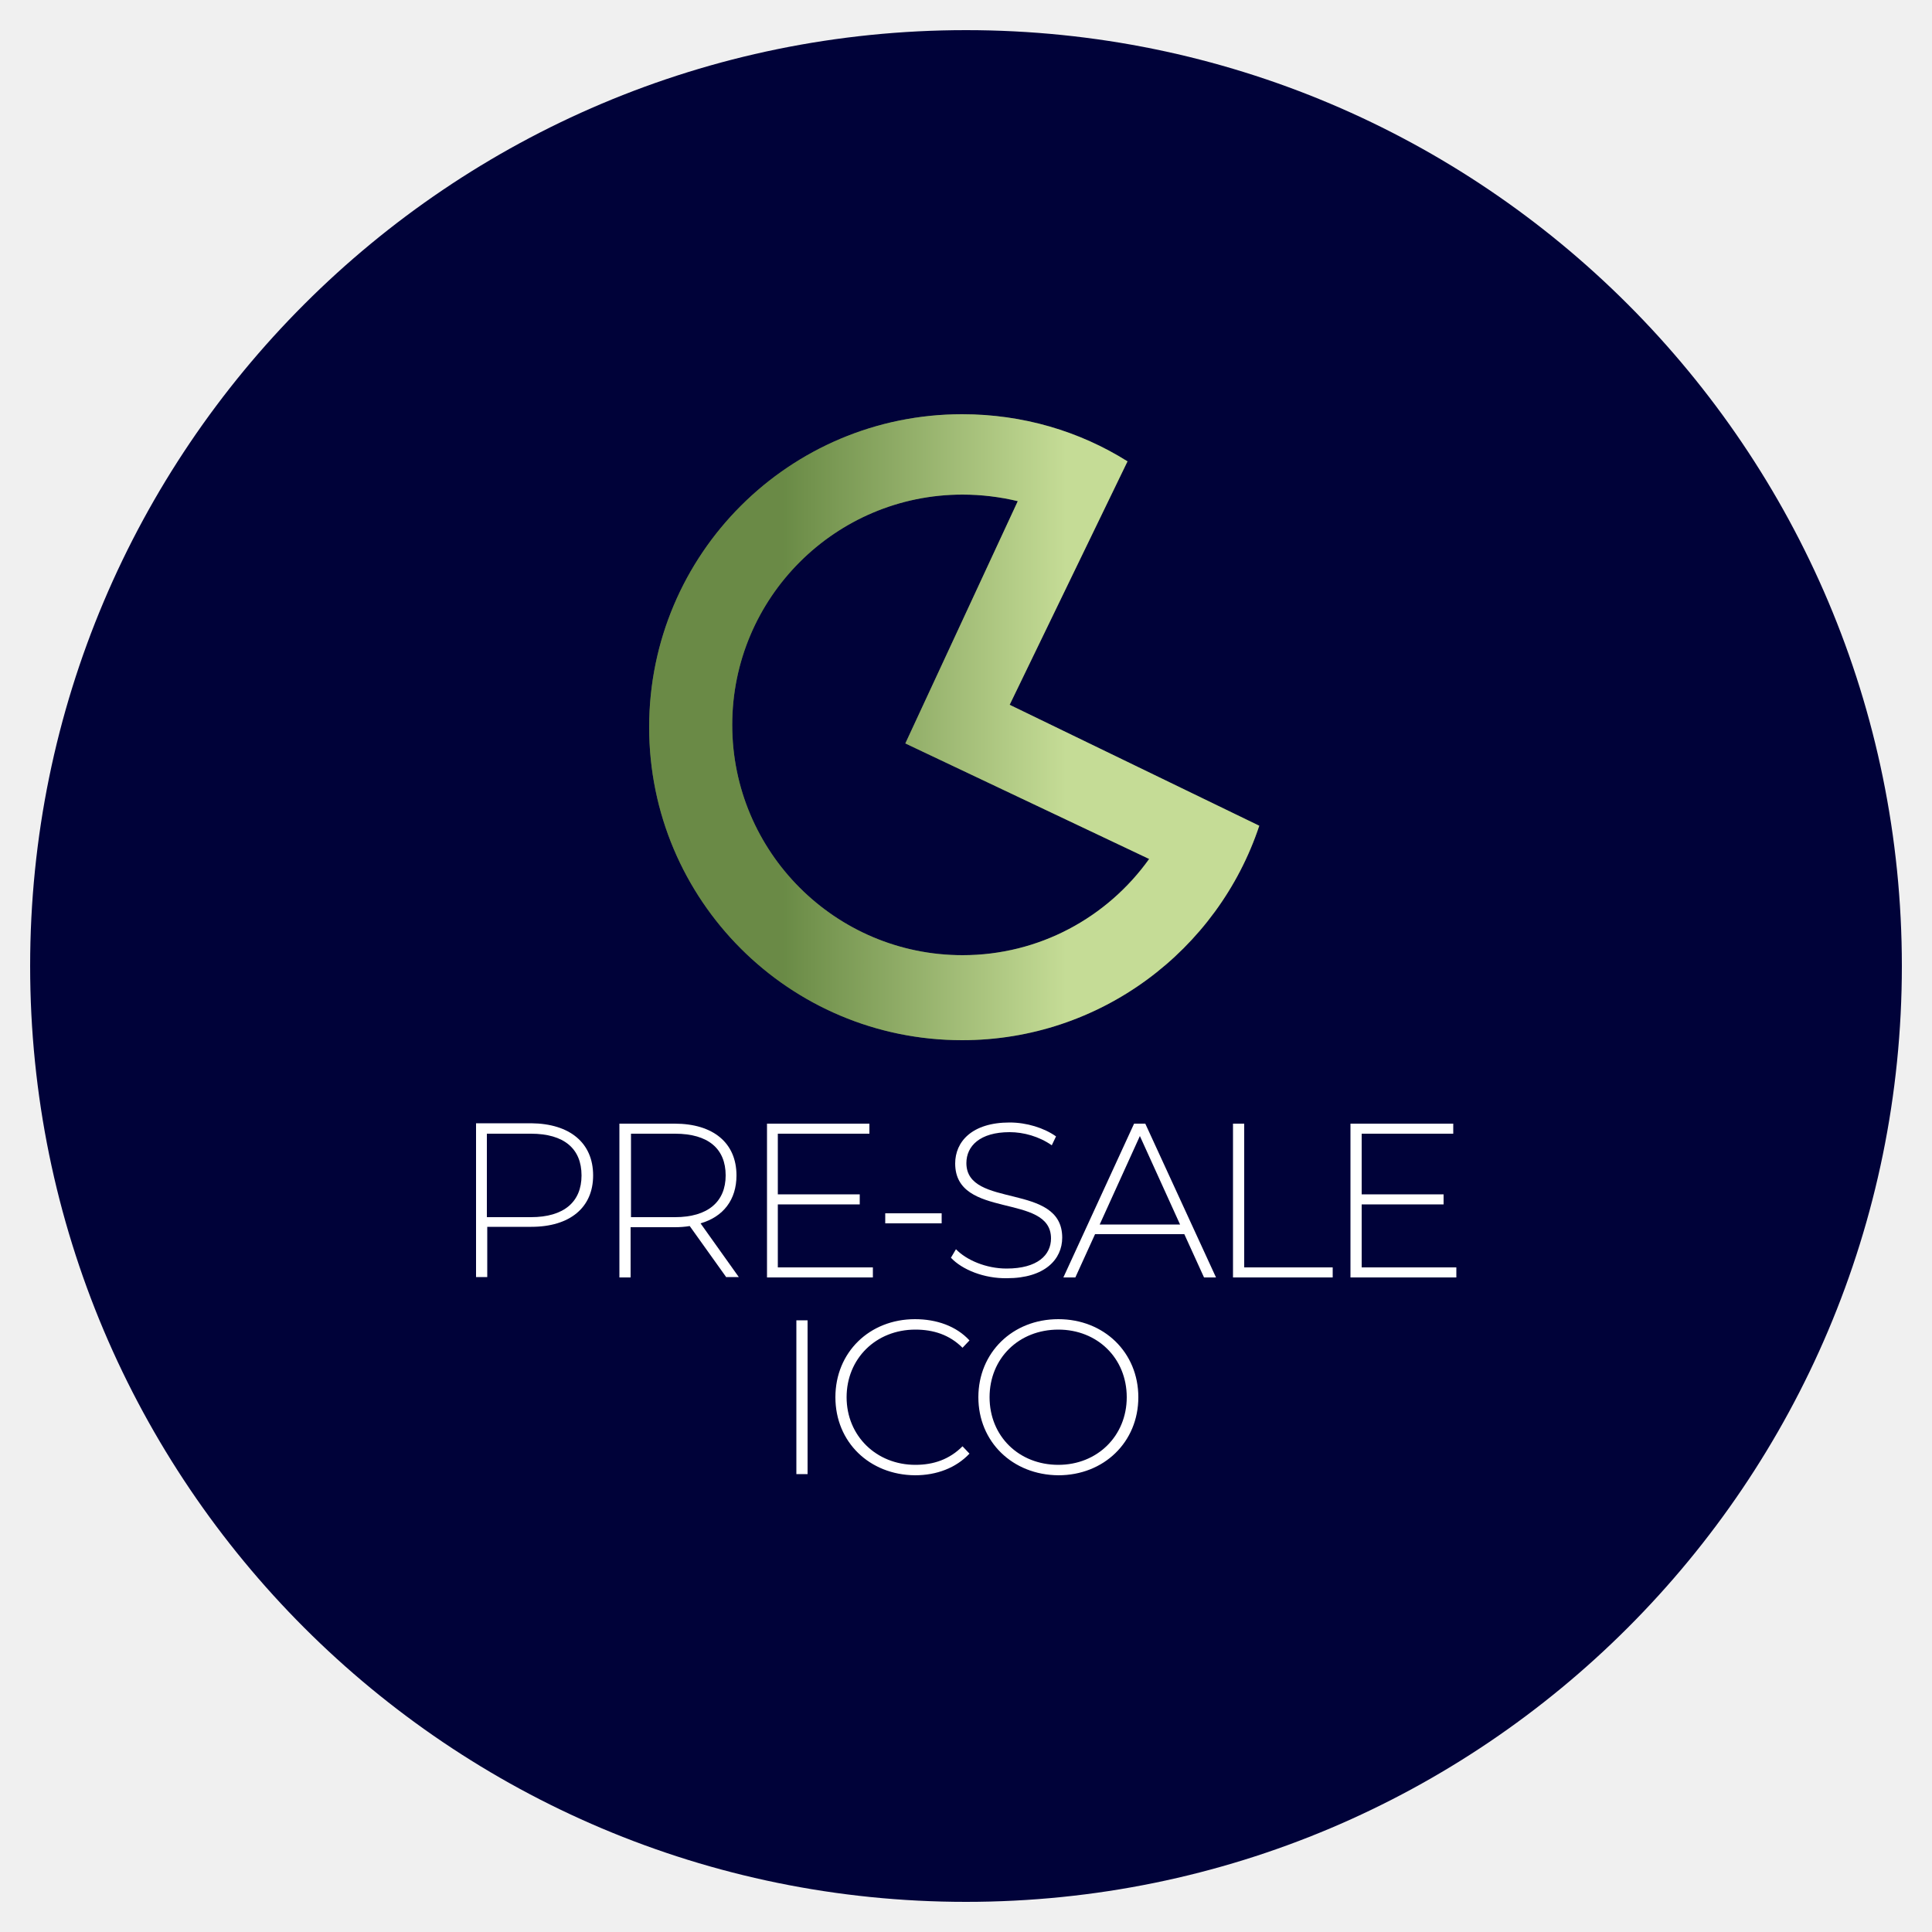
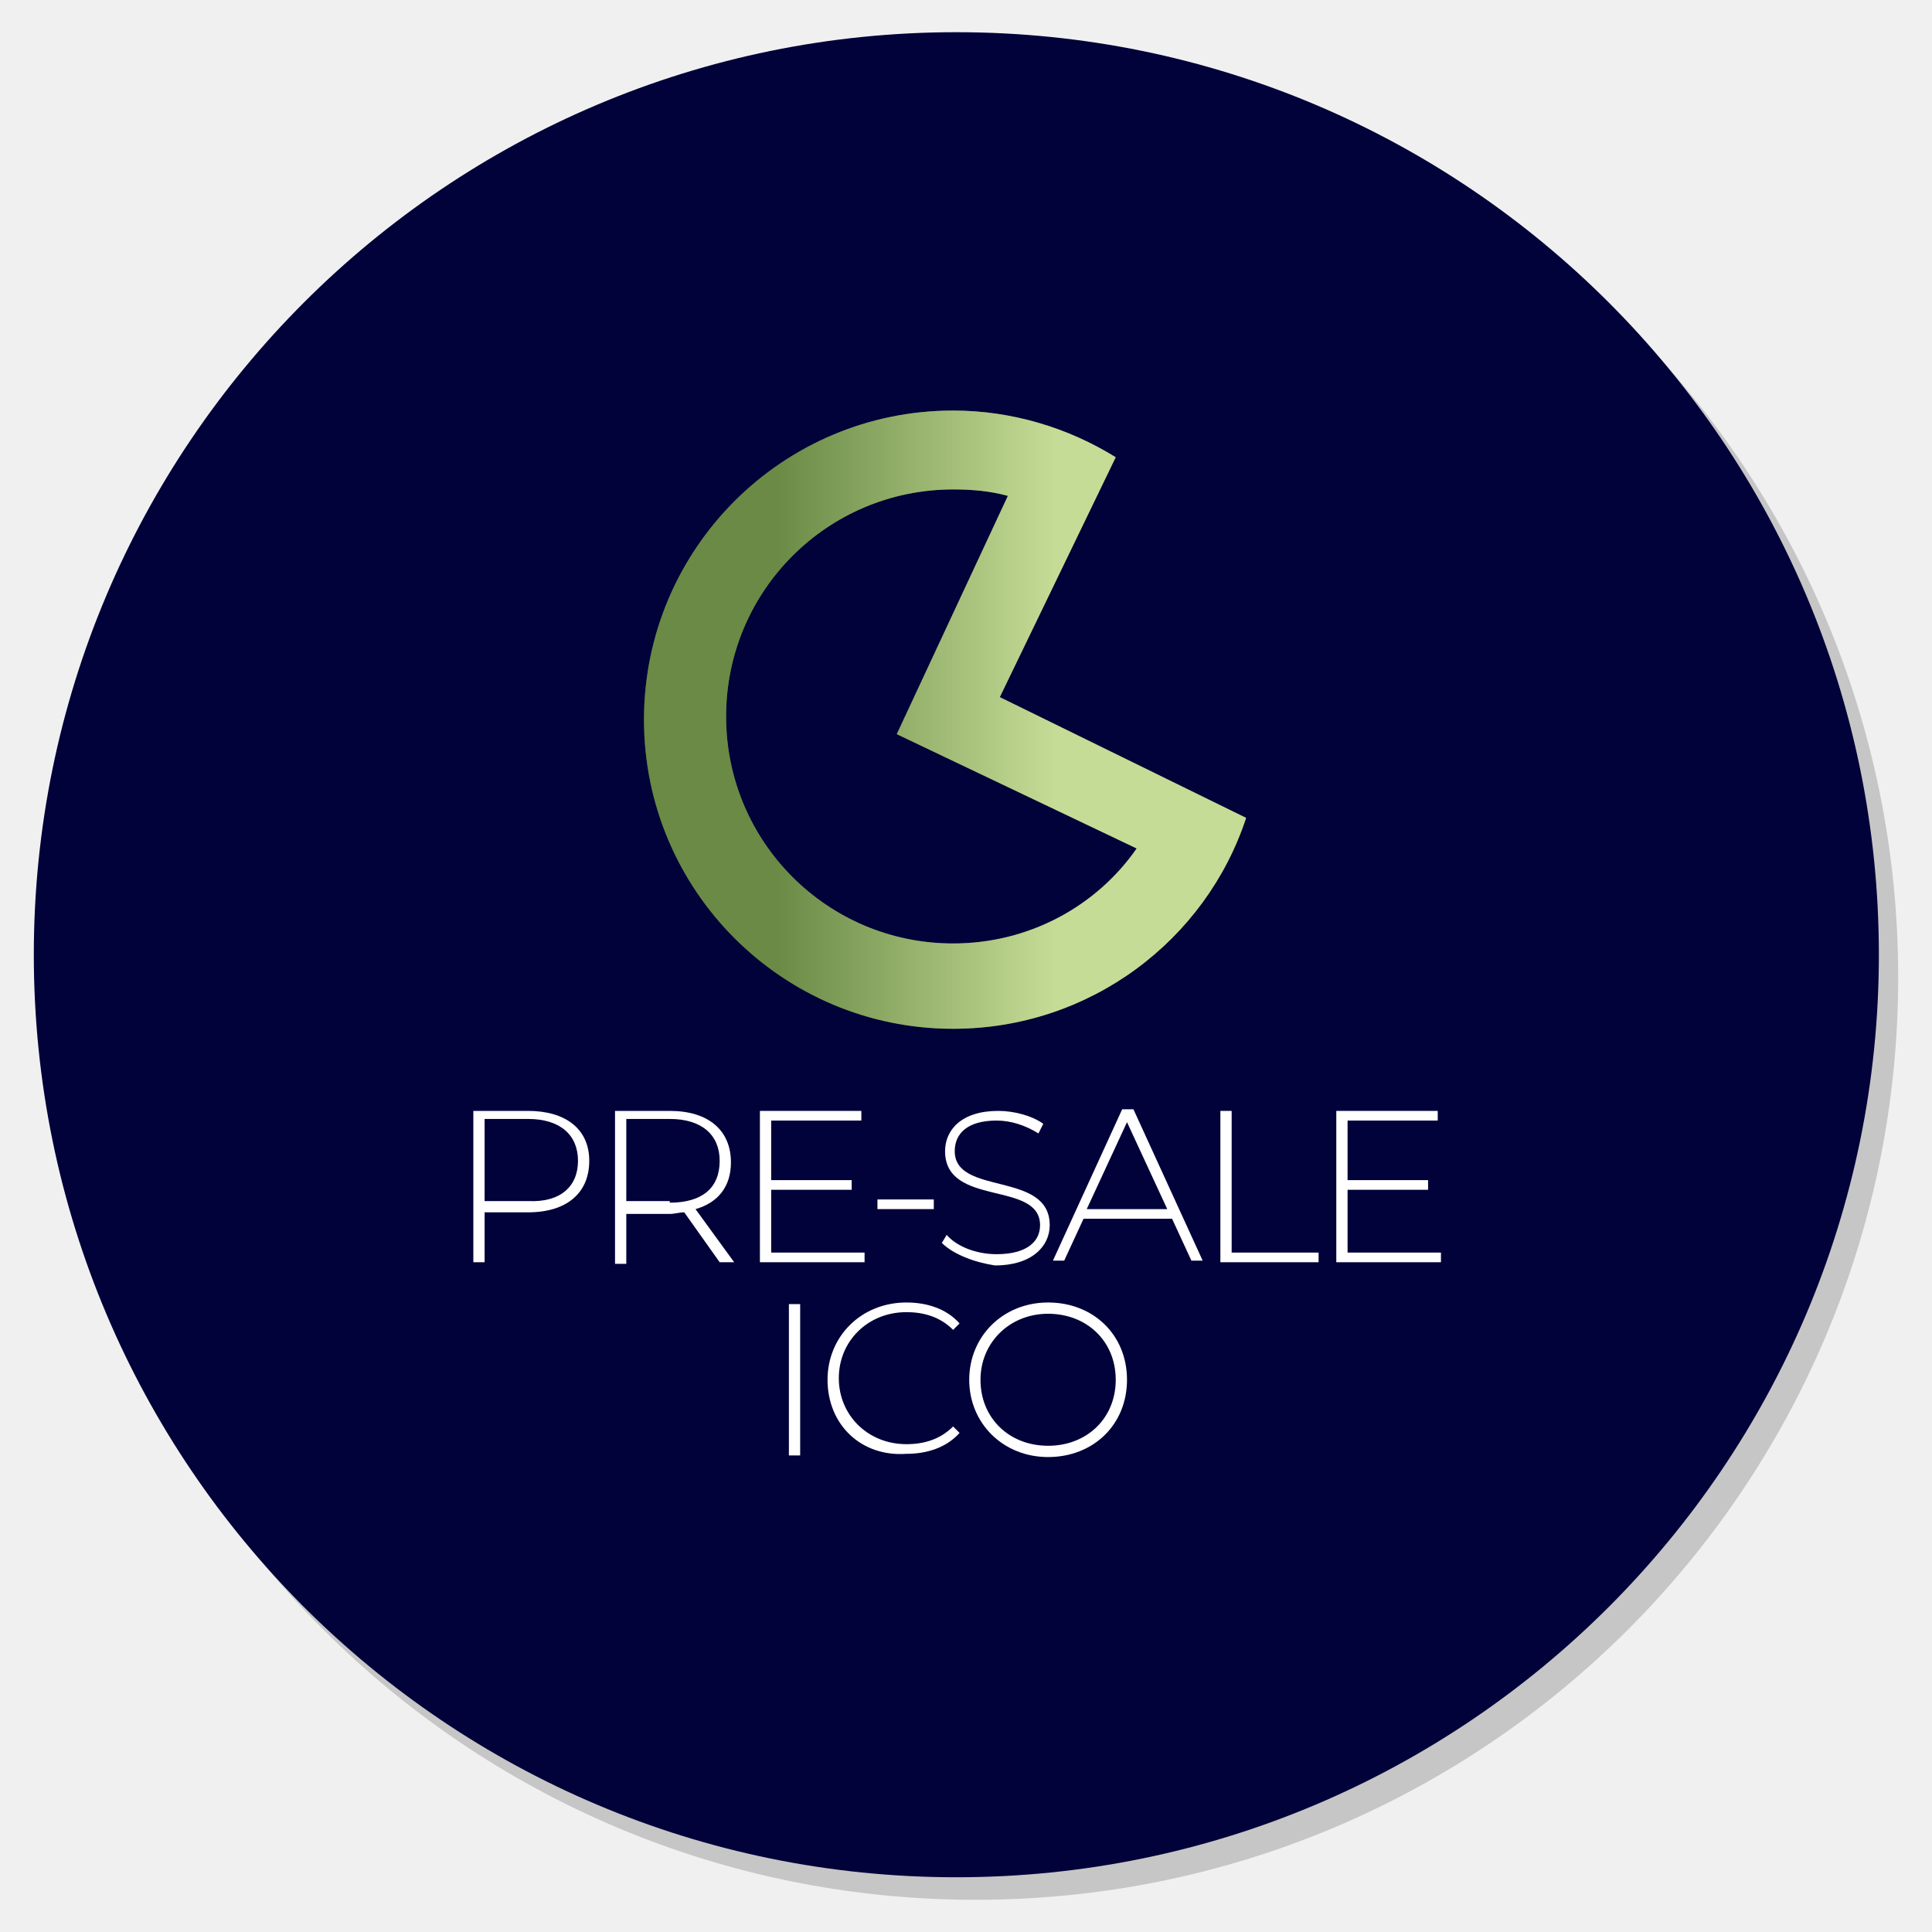
- <svg xmlns="http://www.w3.org/2000/svg" version="1.1" x="0px" y="0px" viewBox="0 0 500 500" style="enable-background:new 0 0 500 500;" xml:space="preserve">
+ <svg xmlns="http://www.w3.org/2000/svg" version="1.1" x="0px" y="0px" viewBox="0 0 120 120" style="enable-background:new 0 0 120 120;" xml:space="preserve">
  <style type="text/css">
- 	.st0{fill:#000239;}
- 	.st1{fill:#9DC44D;}
- 	.st2{opacity:0.41;fill:url(#SVGID_1_);}
- 	.st3{fill:#FFFFFF;}
+ 	.st0{fill:#C6C6C6;}
+ 	.st1{fill:#000239;}
+ 	.st2{fill:#9DC44D;}
+ 	.st3{opacity:0.41;fill:url(#SVGID_1_);}
+ 	.st4{fill:#FFFFFF;}
</style>
  <g id="BACKGROUND">
-     <circle class="st0" cx="250" cy="250" r="242.2" />
-   </g>
+ </g>
  <g id="OBJECTS">
</g>
  <g id="DESIGNED_BY_FREEPIK_1_">
    <g>
-       <path class="st1" d="M261.3,182.4l30.5-63c-12.4-7.8-27.1-12.2-42.8-12.2c-44.7,0-81,36.2-81,81c0,44.7,36.2,81,81,81    c35.8,0,66.2-23.3,76.9-55.5L261.3,182.4z M249.1,247.2c-32.9,0-59.6-26.7-59.6-59.6c0-32.9,26.7-59.6,59.6-59.6    c4.9,0,9.7,0.6,14.3,1.7l-29.1,62.7l63.1,29.9C286.6,237.4,269,247.2,249.1,247.2z" />
-       <linearGradient id="SVGID_1_" gradientUnits="userSpaceOnUse" x1="168.089" y1="188.181" x2="325.911" y2="188.181">
-         <stop offset="0.22" style="stop-color:#1F373A" />
-         <stop offset="0.684" style="stop-color:#FFFFFF" />
-       </linearGradient>
-       <path class="st2" d="M261.3,182.4l30.5-63c-12.4-7.8-27.1-12.2-42.8-12.2c-44.7,0-81,36.2-81,81c0,44.7,36.2,81,81,81    c35.8,0,66.2-23.3,76.9-55.5L261.3,182.4z M249.1,247.2c-32.9,0-59.6-26.7-59.6-59.6c0-32.9,26.7-59.6,59.6-59.6    c4.9,0,9.7,0.6,14.3,1.7l-29.1,62.7l63.1,29.9C286.6,237.4,269,247.2,249.1,247.2z" />
-     </g>
-     <g>
+       <circle class="st0" cx="60.6" cy="60.7" r="57.3" />
+       <circle class="st1" cx="59.4" cy="59.3" r="57.3" />
      <g>
-         <path class="st3" d="M153.5,304.2c0,8.3-6,13.3-16,13.3h-11.4v13h-2.9v-39.8h14.3C147.5,290.8,153.5,295.8,153.5,304.2z      M150.5,304.2c0-6.9-4.5-10.8-13.1-10.8h-11.4V315h11.4C146,315,150.5,311,150.5,304.2z" />
-         <path class="st3" d="M188,330.6l-9.5-13.3c-1.2,0.2-2.5,0.3-3.9,0.3h-11.4v13h-2.9v-39.8h14.3c10,0,16,5,16,13.4     c0,6.3-3.4,10.7-9.3,12.4l9.9,13.9H188z M174.7,315c8.5,0,13.1-4,13.1-10.8c0-6.9-4.5-10.8-13.1-10.8h-11.4V315H174.7z" />
-         <path class="st3" d="M225.9,328v2.6h-27.4v-39.8H225v2.6h-23.7v15.7h21.2v2.6h-21.2V328H225.9z" />
-         <path class="st3" d="M229.1,314h14.6v2.6h-14.6V314z" />
-         <path class="st3" d="M246.1,325.5l1.3-2.2c2.7,2.8,7.8,5,13.1,5c8,0,11.5-3.5,11.5-7.8c0-11.9-24.8-4.8-24.8-19.4     c0-5.6,4.3-10.6,14.1-10.6c4.4,0,8.9,1.4,12,3.6l-1.1,2.3c-3.3-2.3-7.3-3.4-10.9-3.4c-7.7,0-11.2,3.6-11.2,8     c0,11.9,24.8,4.9,24.8,19.3c0,5.6-4.5,10.5-14.3,10.5C254.7,330.9,249,328.6,246.1,325.5z" />
-         <path class="st3" d="M306.5,319.4h-23.1l-5.1,11.2h-3.1l18.3-39.8h2.9l18.3,39.8h-3.1L306.5,319.4z M305.4,316.9L295,294     l-10.4,22.9H305.4z" />
-         <path class="st3" d="M319.1,290.8h2.9V328h22.9v2.6h-25.8V290.8z" />
-         <path class="st3" d="M376.9,328v2.6h-27.4v-39.8h26.6v2.6h-23.7v15.7h21.2v2.6h-21.2V328H376.9z" />
-         <path class="st3" d="M206.1,341.7h2.9v39.8h-2.9V341.7z" />
-         <path class="st3" d="M216.2,361.6c0-11.6,8.8-20.2,20.6-20.2c5.6,0,10.7,1.8,14.1,5.5l-1.8,1.9c-3.4-3.4-7.6-4.7-12.2-4.7     c-10.2,0-17.8,7.5-17.8,17.5c0,10,7.7,17.5,17.8,17.5c4.7,0,8.8-1.4,12.2-4.8l1.8,1.9c-3.5,3.7-8.5,5.6-14.1,5.6     C225,381.7,216.2,373.2,216.2,361.6z" />
-         <path class="st3" d="M253.2,361.6c0-11.5,8.8-20.2,20.7-20.2c11.8,0,20.7,8.6,20.7,20.2s-8.9,20.2-20.7,20.2     C262,381.7,253.2,373.1,253.2,361.6z M291.6,361.6c0-10.1-7.6-17.5-17.7-17.5c-10.2,0-17.8,7.4-17.8,17.5     c0,10.1,7.6,17.5,17.8,17.5C284,379.1,291.6,371.6,291.6,361.6z" />
+         <path class="st2" d="M62.1,43.3l7.2-14.9c-2.9-1.8-6.4-2.9-10.1-2.9C48.6,25.5,40,34.1,40,44.7c0,10.6,8.6,19.2,19.2,19.2     c8.5,0,15.7-5.5,18.2-13.1L62.1,43.3z M59.2,58.6c-7.8,0-14.1-6.3-14.1-14.1c0-7.8,6.3-14.1,14.1-14.1c1.2,0,2.3,0.1,3.4,0.4     l-6.9,14.8l14.9,7.1C68.1,56.3,63.9,58.6,59.2,58.6z" />
+         <linearGradient id="SVGID_1_" gradientUnits="userSpaceOnUse" x1="40.03" y1="44.669" x2="77.385" y2="44.669">
+           <stop offset="0.22" style="stop-color:#1F373A" />
+           <stop offset="0.684" style="stop-color:#FFFFFF" />
+         </linearGradient>
+         <path class="st3" d="M62.1,43.3l7.2-14.9c-2.9-1.8-6.4-2.9-10.1-2.9C48.6,25.5,40,34.1,40,44.7c0,10.6,8.6,19.2,19.2,19.2     c8.5,0,15.7-5.5,18.2-13.1L62.1,43.3z M59.2,58.6c-7.8,0-14.1-6.3-14.1-14.1c0-7.8,6.3-14.1,14.1-14.1c1.2,0,2.3,0.1,3.4,0.4     l-6.9,14.8l14.9,7.1C68.1,56.3,63.9,58.6,59.2,58.6z" />
+       </g>
+       <g>
+         <g>
+           <path class="st4" d="M36.6,72.1c0,2-1.4,3.2-3.8,3.2h-2.7v3.1h-0.7V69h3.4C35.1,69,36.6,70.1,36.6,72.1z M35.9,72.1      c0-1.6-1.1-2.6-3.1-2.6h-2.7v5.1h2.7C34.8,74.7,35.9,73.7,35.9,72.1z" />
+           <path class="st4" d="M44.7,78.4l-2.2-3.1c-0.3,0-0.6,0.1-0.9,0.1h-2.7v3.1h-0.7V69h3.4c2.4,0,3.8,1.2,3.8,3.2      c0,1.5-0.8,2.5-2.2,2.9l2.4,3.3H44.7z M41.6,74.7c2,0,3.1-0.9,3.1-2.6c0-1.6-1.1-2.6-3.1-2.6h-2.7v5.1H41.6z" />
+           <path class="st4" d="M53.7,77.8v0.6h-6.5V69h6.3v0.6h-5.6v3.7h5v0.6h-5v3.9H53.7z" />
+           <path class="st4" d="M54.5,74.5h3.5v0.6h-3.5V74.5z" />
+           <path class="st4" d="M58.5,77.2l0.3-0.5c0.6,0.7,1.8,1.2,3.1,1.2c1.9,0,2.7-0.8,2.7-1.8c0-2.8-5.9-1.1-5.9-4.6      c0-1.3,1-2.5,3.3-2.5c1,0,2.1,0.3,2.8,0.8l-0.3,0.6c-0.8-0.5-1.7-0.8-2.6-0.8c-1.8,0-2.6,0.8-2.6,1.9c0,2.8,5.9,1.2,5.9,4.6      c0,1.3-1.1,2.5-3.4,2.5C60.5,78.4,59.2,77.9,58.5,77.2z" />
+           <path class="st4" d="M72.8,75.7h-5.5l-1.2,2.6h-0.7l4.3-9.4h0.7l4.3,9.4H74L72.8,75.7z M72.5,75.1l-2.5-5.4l-2.5,5.4H72.5z" />
+           <path class="st4" d="M75.8,69h0.7v8.8h5.4v0.6h-6.1V69z" />
+           <path class="st4" d="M89.5,77.8v0.6H83V69h6.3v0.6h-5.6v3.7h5v0.6h-5v3.9H89.5z" />
+           <path class="st4" d="M49,81h0.7v9.4H49V81z" />
+           <path class="st4" d="M51.4,85.7c0-2.7,2.1-4.8,4.9-4.8c1.3,0,2.5,0.4,3.3,1.3l-0.4,0.4c-0.8-0.8-1.8-1.1-2.9-1.1      c-2.4,0-4.2,1.8-4.2,4.1s1.8,4.1,4.2,4.1c1.1,0,2.1-0.3,2.9-1.1l0.4,0.4c-0.8,0.9-2,1.3-3.3,1.3C53.5,90.5,51.4,88.5,51.4,85.7z      " />
+           <path class="st4" d="M60.2,85.7c0-2.7,2.1-4.8,4.9-4.8c2.8,0,4.9,2,4.9,4.8s-2.1,4.8-4.9,4.8C62.3,90.5,60.2,88.4,60.2,85.7z       M69.3,85.7c0-2.4-1.8-4.1-4.2-4.1c-2.4,0-4.2,1.8-4.2,4.1c0,2.4,1.8,4.1,4.2,4.1C67.5,89.8,69.3,88.1,69.3,85.7z" />
+         </g>
      </g>
    </g>
  </g>
</svg>
